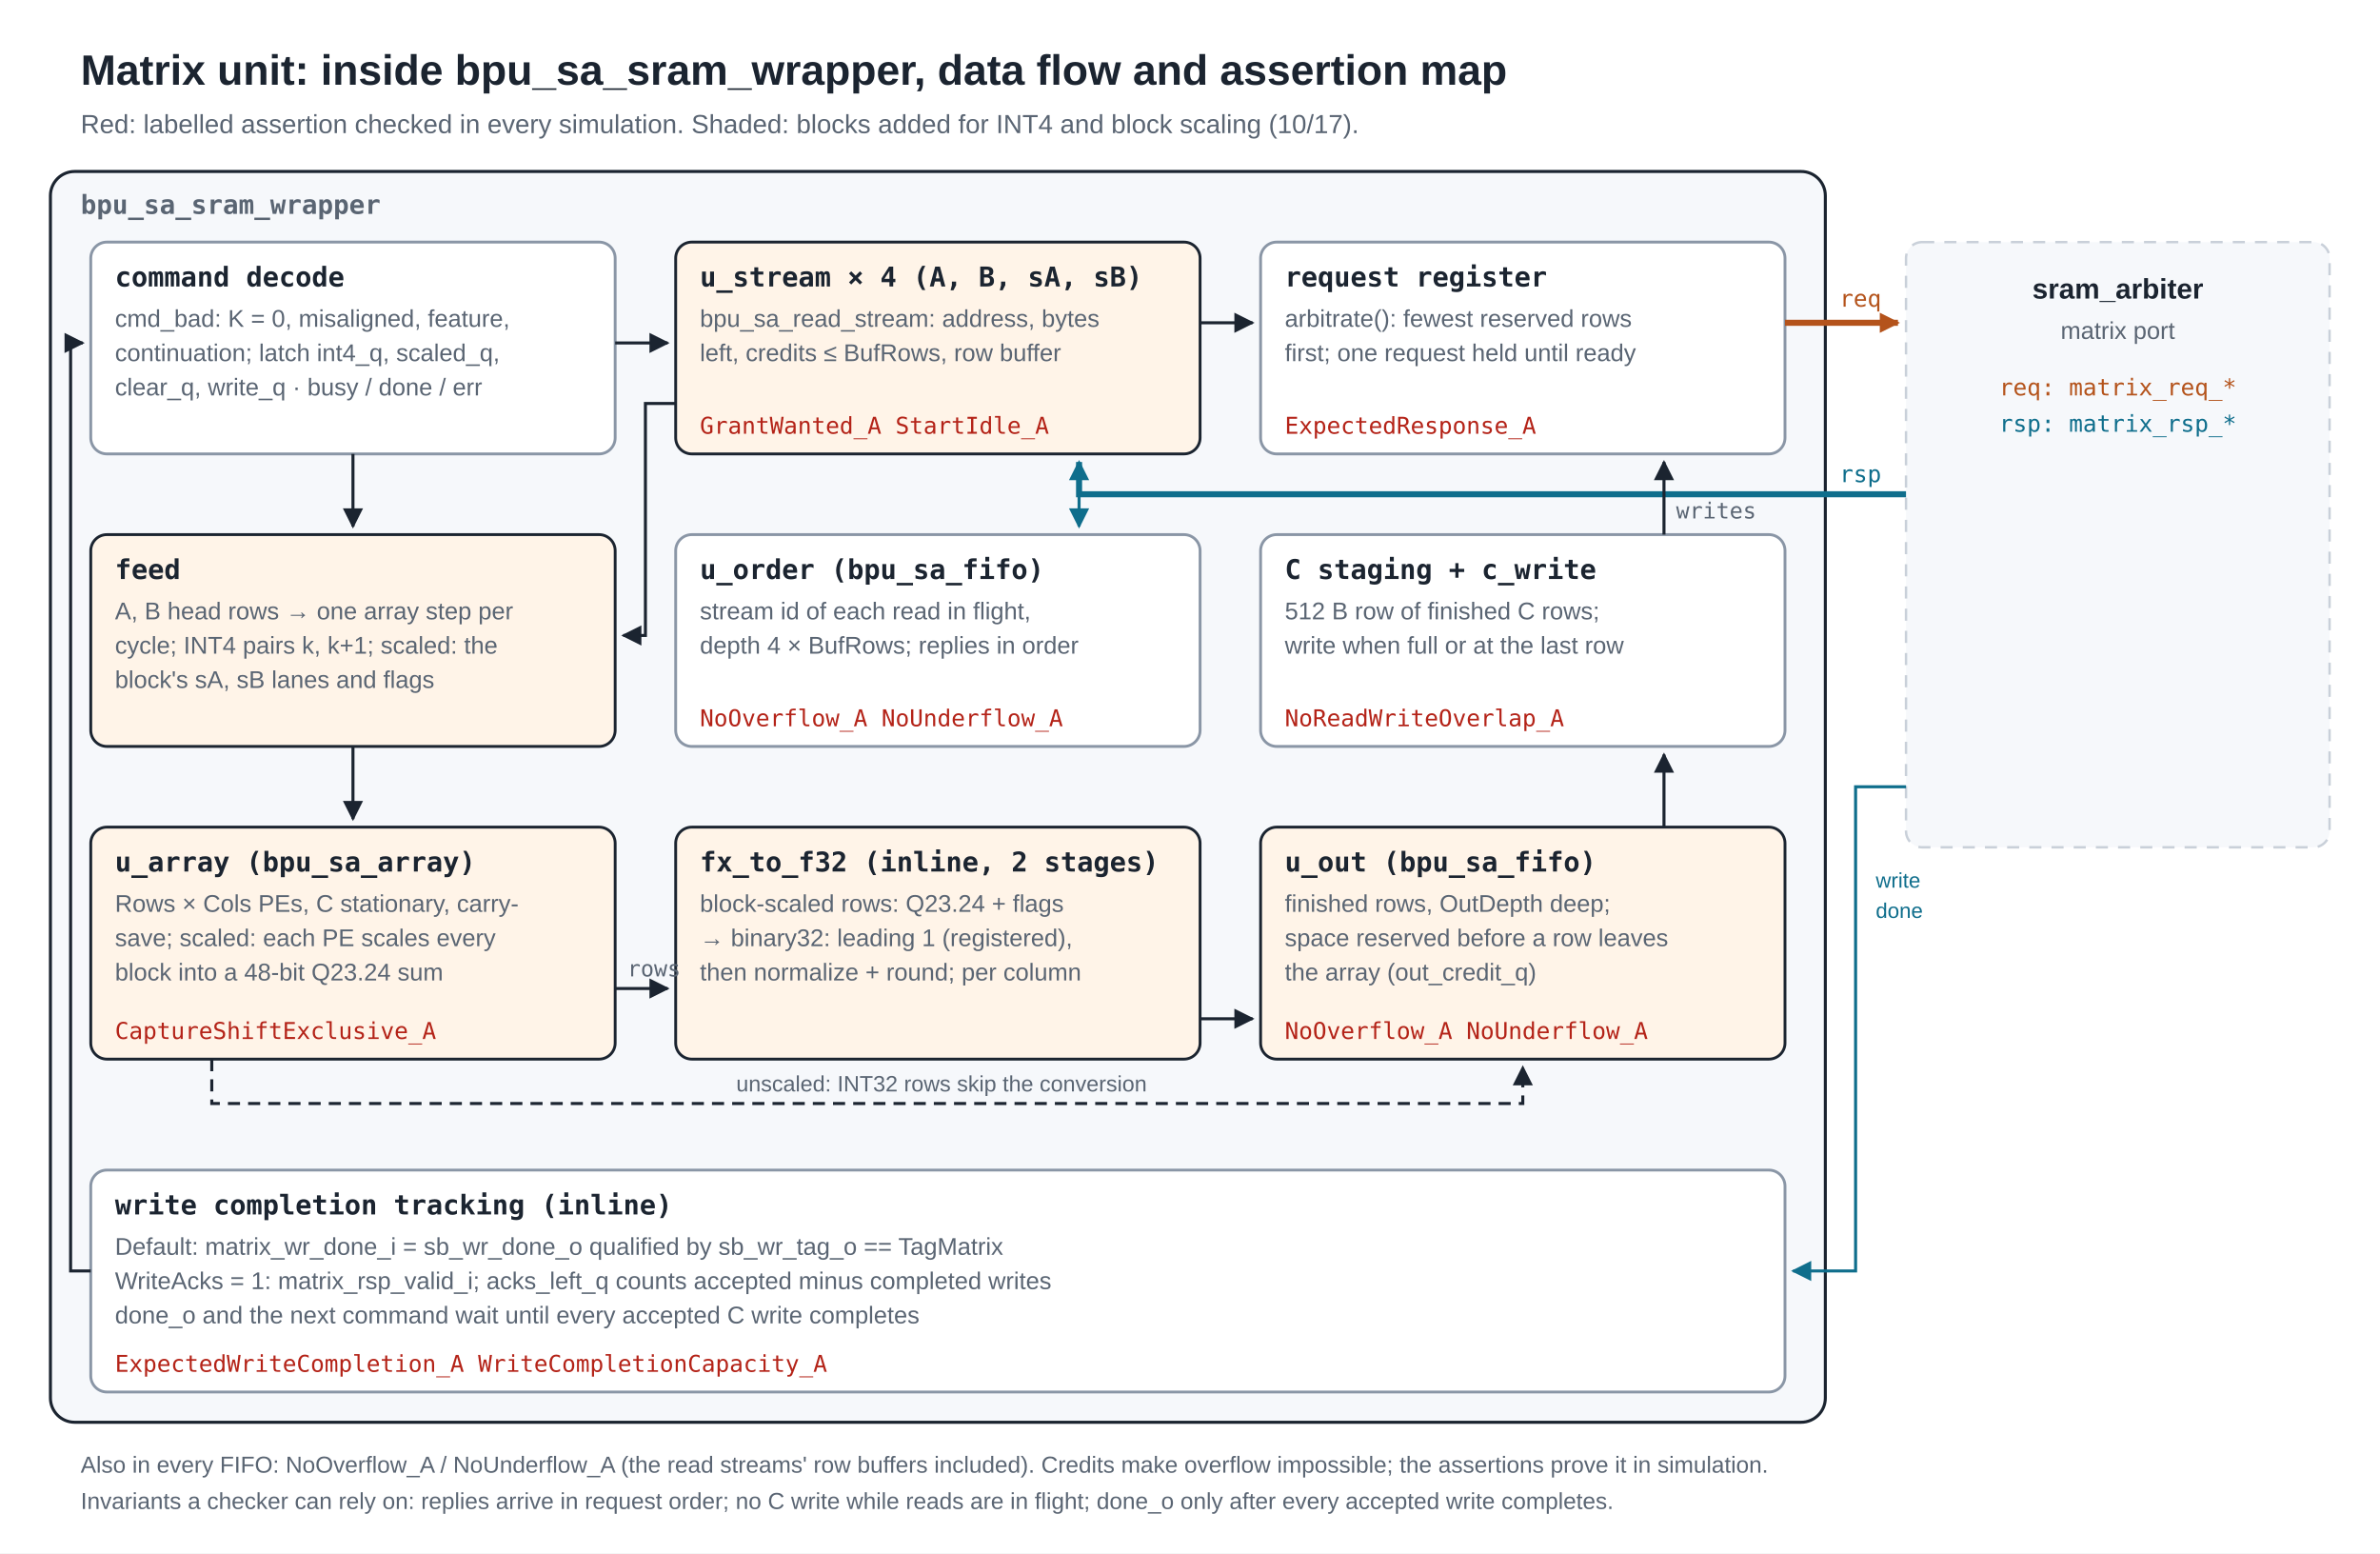
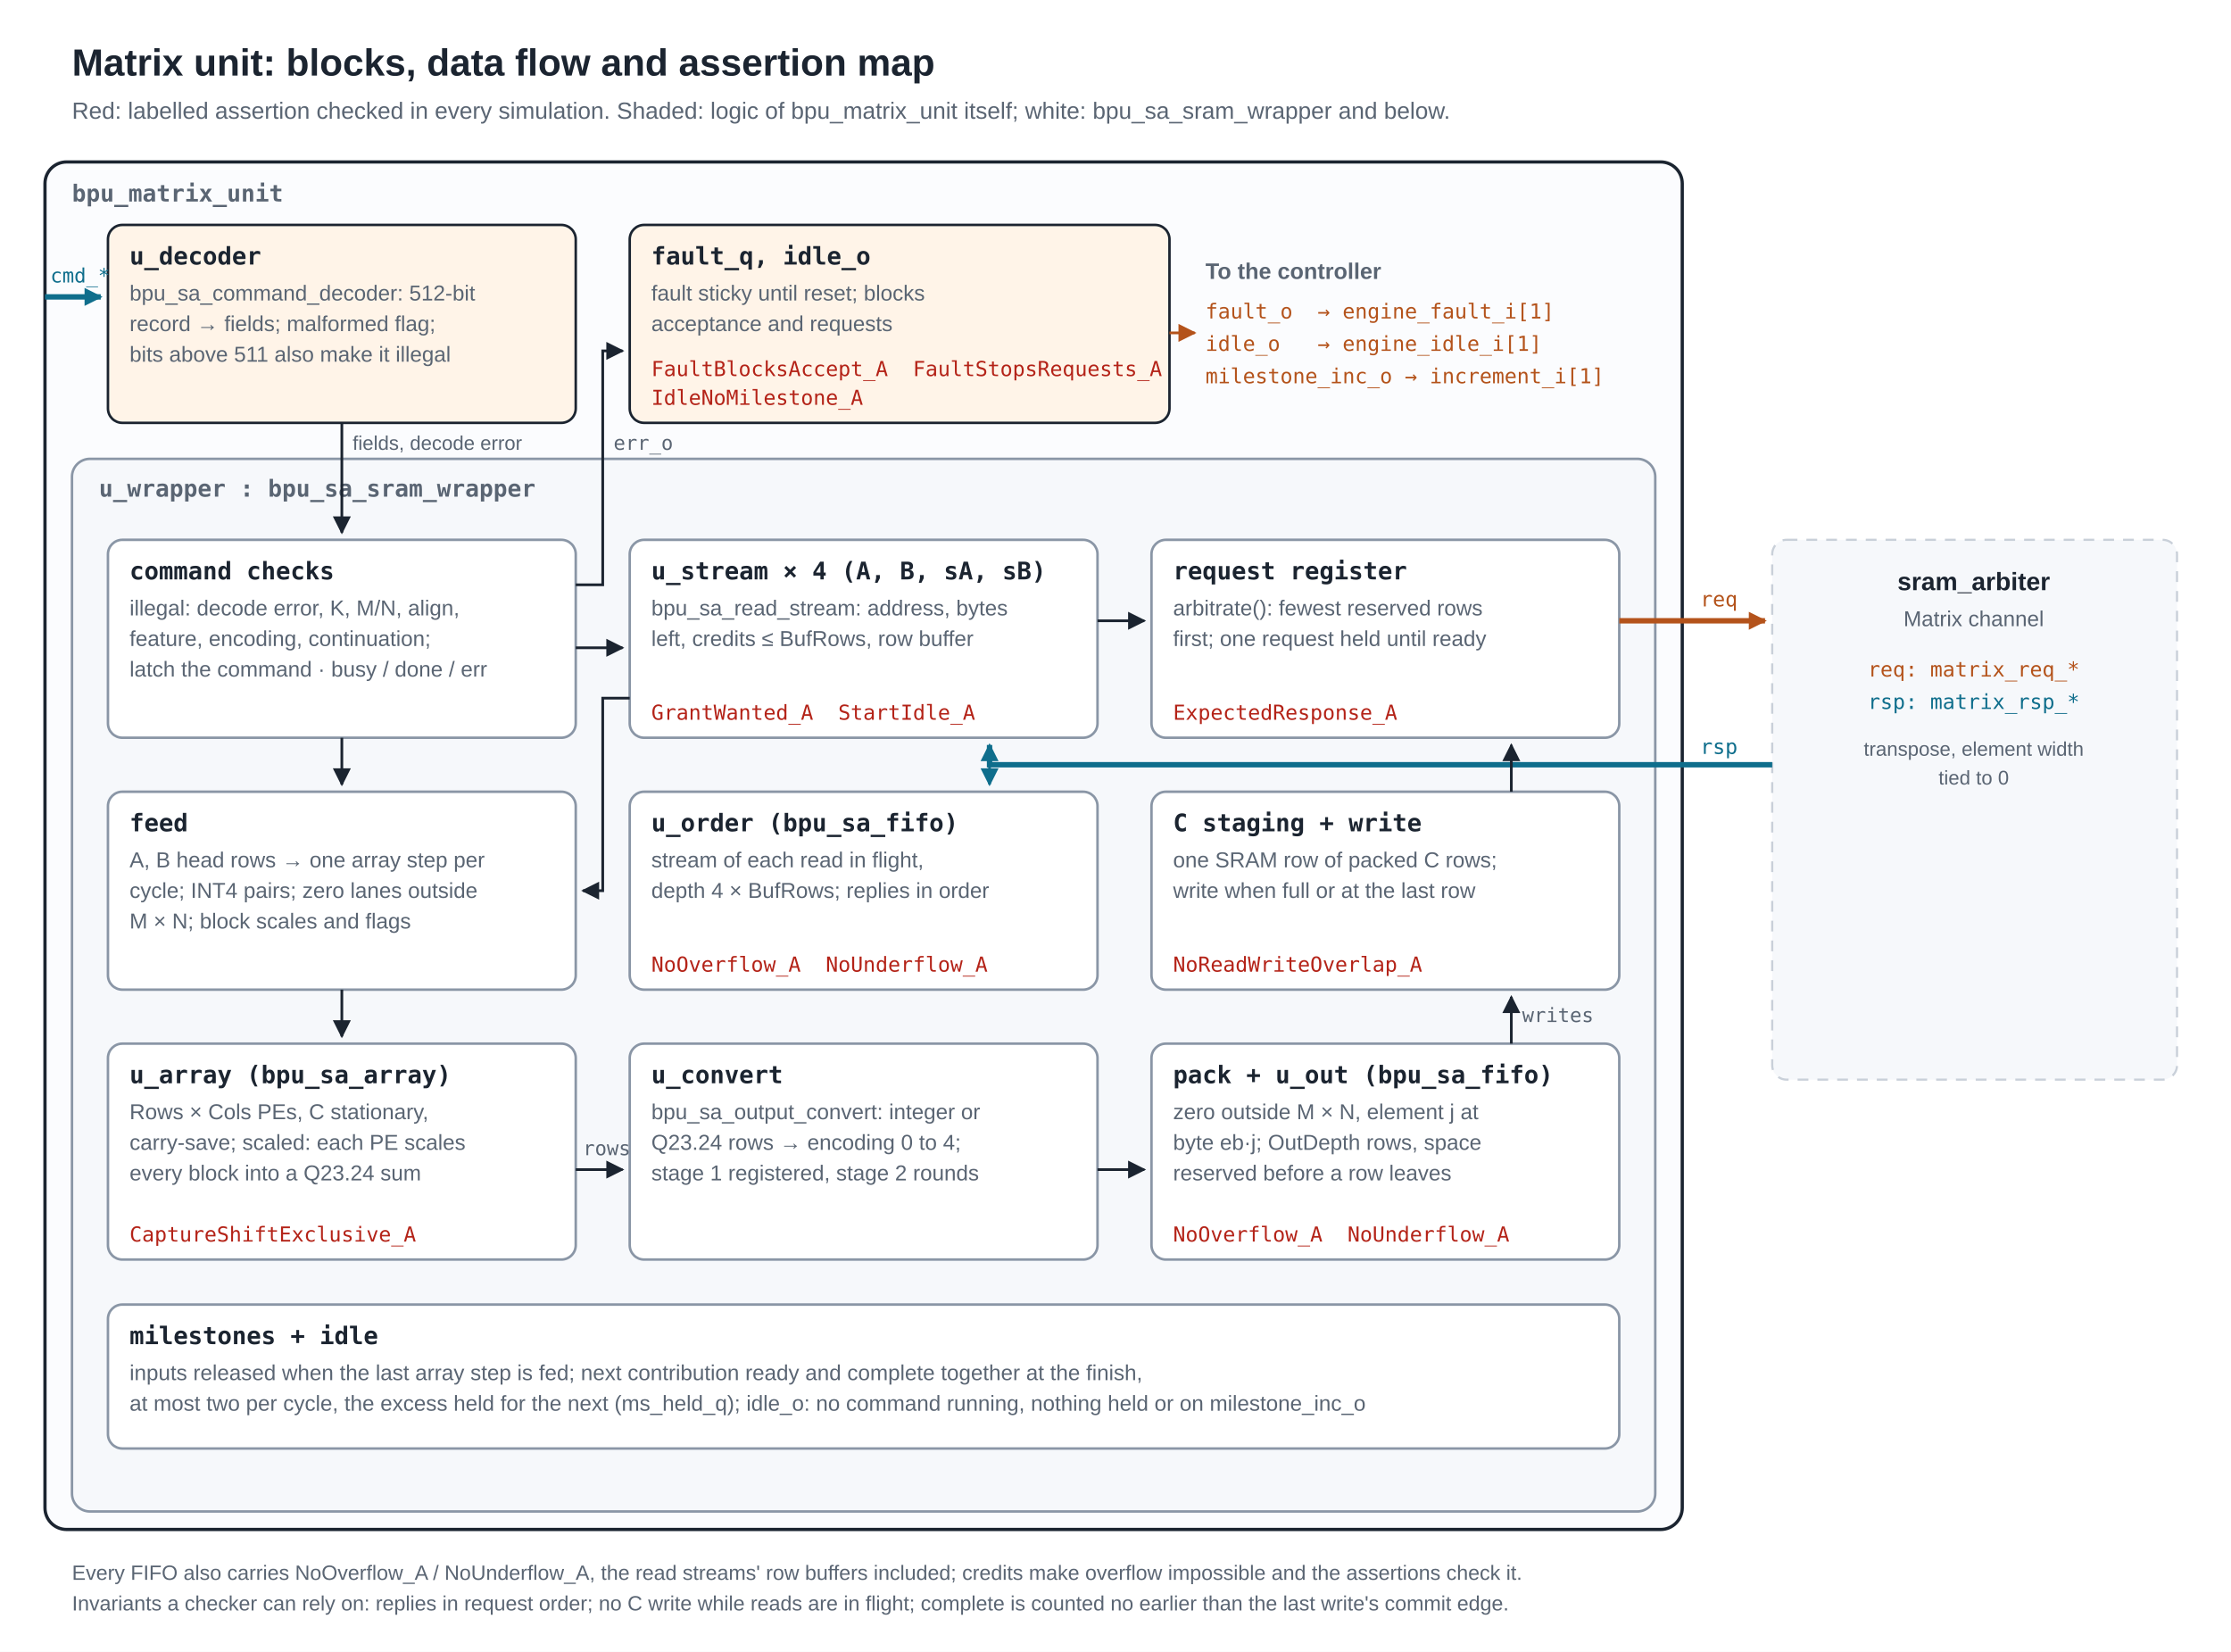
- <svg xmlns="http://www.w3.org/2000/svg" width="1180" height="770" viewBox="0 0 1180 770" role="img">
+ <svg xmlns="http://www.w3.org/2000/svg" width="1240" height="918" viewBox="0 0 1240 918" role="img">
  <defs>
    <marker id="ain" viewBox="0 0 10 10" refX="9" refY="5" markerWidth="10" markerHeight="10" markerUnits="userSpaceOnUse" orient="auto">
      <path d="M0 0L10 5L0 10z" fill="#0f6e8c" />
    </marker>
    <marker id="aout" viewBox="0 0 10 10" refX="9" refY="5" markerWidth="10" markerHeight="10" markerUnits="userSpaceOnUse" orient="auto">
      <path d="M0 0L10 5L0 10z" fill="#b4531b" />
    </marker>
    <marker id="aink" viewBox="0 0 10 10" refX="9" refY="5" markerWidth="10" markerHeight="10" markerUnits="userSpaceOnUse" orient="auto">
      <path d="M0 0L10 5L0 10z" fill="#1b2430" />
    </marker>
  </defs>
-   <rect width="1180" height="770" fill="#ffffff" />
-   <text x="40" y="42" font-family="Segoe UI, Helvetica Neue, Arial, sans-serif" font-size="21" fill="#1b2430" font-weight="bold" text-anchor="start">Matrix unit: inside bpu_sa_sram_wrapper, data flow and assertion map</text>
-   <text x="40" y="66" font-family="Segoe UI, Helvetica Neue, Arial, sans-serif" font-size="13" fill="#5a6573" font-weight="normal" text-anchor="start">Red: labelled assertion checked in every simulation. Shaded: blocks added for INT4 and block scaling (10/17).</text>
-   <rect x="25" y="85" width="880" height="620" rx="12" fill="#f6f8fb" stroke="#1b2430" stroke-width="1.5" />
-   <text x="40" y="106" font-family="Consolas, Menlo, DejaVu Sans Mono, monospace" font-size="13" fill="#5a6573" font-weight="bold" text-anchor="start">bpu_sa_sram_wrapper</text>
-   <rect x="945" y="120" width="210" height="300" rx="8" fill="#f6f8fb" stroke="#c9d0d9" stroke-width="1.2" stroke-dasharray="6 5" />
-   <text x="1050" y="148" font-family="Segoe UI, Helvetica Neue, Arial, sans-serif" font-size="14" fill="#1b2430" font-weight="bold" text-anchor="middle">sram_arbiter</text>
-   <text x="1050" y="168" font-family="Segoe UI, Helvetica Neue, Arial, sans-serif" font-size="12" fill="#5a6573" font-weight="normal" text-anchor="middle">matrix port</text>
-   <text x="1050" y="196" font-family="Consolas, Menlo, DejaVu Sans Mono, monospace" font-size="11.5" fill="#b4531b" font-weight="normal" text-anchor="middle">req: matrix_req_*</text>
-   <text x="1050" y="214" font-family="Consolas, Menlo, DejaVu Sans Mono, monospace" font-size="11.5" fill="#0f6e8c" font-weight="normal" text-anchor="middle">rsp: matrix_rsp_*</text>
-   <rect x="45" y="120" width="260" height="105" rx="8" fill="#ffffff" stroke="#8a96a6" stroke-width="1.4" />
-   <text x="57" y="142" font-family="Consolas, Menlo, DejaVu Sans Mono, monospace" font-size="13.5" fill="#1b2430" font-weight="bold" text-anchor="start">command decode</text>
-   <text x="57" y="162" font-family="Segoe UI, Helvetica Neue, Arial, sans-serif" font-size="12" fill="#5a6573" font-weight="normal" text-anchor="start">cmd_bad: K = 0, misaligned, feature,</text>
-   <text x="57" y="179" font-family="Segoe UI, Helvetica Neue, Arial, sans-serif" font-size="12" fill="#5a6573" font-weight="normal" text-anchor="start">continuation; latch int4_q, scaled_q,</text>
-   <text x="57" y="196" font-family="Segoe UI, Helvetica Neue, Arial, sans-serif" font-size="12" fill="#5a6573" font-weight="normal" text-anchor="start">clear_q, write_q · busy / done / err</text>
-   <rect x="335" y="120" width="260" height="105" rx="8" fill="#fff4e8" stroke="#1b2430" stroke-width="1.4" />
-   <text x="347" y="142" font-family="Consolas, Menlo, DejaVu Sans Mono, monospace" font-size="13.5" fill="#1b2430" font-weight="bold" text-anchor="start">u_stream × 4 (A, B, sA, sB)</text>
-   <text x="347" y="162" font-family="Segoe UI, Helvetica Neue, Arial, sans-serif" font-size="12" fill="#5a6573" font-weight="normal" text-anchor="start">bpu_sa_read_stream: address, bytes</text>
-   <text x="347" y="179" font-family="Segoe UI, Helvetica Neue, Arial, sans-serif" font-size="12" fill="#5a6573" font-weight="normal" text-anchor="start">left, credits ≤ BufRows, row buffer</text>
-   <text x="347" y="215" font-family="Consolas, Menlo, DejaVu Sans Mono, monospace" font-size="11.5" fill="#b42318" font-weight="normal" text-anchor="start">GrantWanted_A  StartIdle_A</text>
-   <rect x="625" y="120" width="260" height="105" rx="8" fill="#ffffff" stroke="#8a96a6" stroke-width="1.4" />
-   <text x="637" y="142" font-family="Consolas, Menlo, DejaVu Sans Mono, monospace" font-size="13.5" fill="#1b2430" font-weight="bold" text-anchor="start">request register</text>
-   <text x="637" y="162" font-family="Segoe UI, Helvetica Neue, Arial, sans-serif" font-size="12" fill="#5a6573" font-weight="normal" text-anchor="start">arbitrate(): fewest reserved rows</text>
-   <text x="637" y="179" font-family="Segoe UI, Helvetica Neue, Arial, sans-serif" font-size="12" fill="#5a6573" font-weight="normal" text-anchor="start">first; one request held until ready</text>
-   <text x="637" y="215" font-family="Consolas, Menlo, DejaVu Sans Mono, monospace" font-size="11.5" fill="#b42318" font-weight="normal" text-anchor="start">ExpectedResponse_A</text>
-   <rect x="45" y="265" width="260" height="105" rx="8" fill="#fff4e8" stroke="#1b2430" stroke-width="1.4" />
-   <text x="57" y="287" font-family="Consolas, Menlo, DejaVu Sans Mono, monospace" font-size="13.5" fill="#1b2430" font-weight="bold" text-anchor="start">feed</text>
-   <text x="57" y="307" font-family="Segoe UI, Helvetica Neue, Arial, sans-serif" font-size="12" fill="#5a6573" font-weight="normal" text-anchor="start">A, B head rows → one array step per</text>
-   <text x="57" y="324" font-family="Segoe UI, Helvetica Neue, Arial, sans-serif" font-size="12" fill="#5a6573" font-weight="normal" text-anchor="start">cycle; INT4 pairs k, k+1; scaled: the</text>
-   <text x="57" y="341" font-family="Segoe UI, Helvetica Neue, Arial, sans-serif" font-size="12" fill="#5a6573" font-weight="normal" text-anchor="start">block's sA, sB lanes and flags</text>
-   <rect x="335" y="265" width="260" height="105" rx="8" fill="#ffffff" stroke="#8a96a6" stroke-width="1.4" />
-   <text x="347" y="287" font-family="Consolas, Menlo, DejaVu Sans Mono, monospace" font-size="13.5" fill="#1b2430" font-weight="bold" text-anchor="start">u_order (bpu_sa_fifo)</text>
-   <text x="347" y="307" font-family="Segoe UI, Helvetica Neue, Arial, sans-serif" font-size="12" fill="#5a6573" font-weight="normal" text-anchor="start">stream id of each read in flight,</text>
-   <text x="347" y="324" font-family="Segoe UI, Helvetica Neue, Arial, sans-serif" font-size="12" fill="#5a6573" font-weight="normal" text-anchor="start">depth 4 × BufRows; replies in order</text>
-   <text x="347" y="360" font-family="Consolas, Menlo, DejaVu Sans Mono, monospace" font-size="11.5" fill="#b42318" font-weight="normal" text-anchor="start">NoOverflow_A  NoUnderflow_A</text>
-   <rect x="625" y="265" width="260" height="105" rx="8" fill="#ffffff" stroke="#8a96a6" stroke-width="1.4" />
-   <text x="637" y="287" font-family="Consolas, Menlo, DejaVu Sans Mono, monospace" font-size="13.5" fill="#1b2430" font-weight="bold" text-anchor="start">C staging + c_write</text>
-   <text x="637" y="307" font-family="Segoe UI, Helvetica Neue, Arial, sans-serif" font-size="12" fill="#5a6573" font-weight="normal" text-anchor="start">512 B row of finished C rows;</text>
-   <text x="637" y="324" font-family="Segoe UI, Helvetica Neue, Arial, sans-serif" font-size="12" fill="#5a6573" font-weight="normal" text-anchor="start">write when full or at the last row</text>
-   <text x="637" y="360" font-family="Consolas, Menlo, DejaVu Sans Mono, monospace" font-size="11.5" fill="#b42318" font-weight="normal" text-anchor="start">NoReadWriteOverlap_A</text>
-   <rect x="45" y="410" width="260" height="115" rx="8" fill="#fff4e8" stroke="#1b2430" stroke-width="1.4" />
-   <text x="57" y="432" font-family="Consolas, Menlo, DejaVu Sans Mono, monospace" font-size="13.5" fill="#1b2430" font-weight="bold" text-anchor="start">u_array (bpu_sa_array)</text>
-   <text x="57" y="452" font-family="Segoe UI, Helvetica Neue, Arial, sans-serif" font-size="12" fill="#5a6573" font-weight="normal" text-anchor="start">Rows × Cols PEs, C stationary, carry-</text>
-   <text x="57" y="469" font-family="Segoe UI, Helvetica Neue, Arial, sans-serif" font-size="12" fill="#5a6573" font-weight="normal" text-anchor="start">save; scaled: each PE scales every</text>
-   <text x="57" y="486" font-family="Segoe UI, Helvetica Neue, Arial, sans-serif" font-size="12" fill="#5a6573" font-weight="normal" text-anchor="start">block into a 48-bit Q23.24 sum</text>
-   <text x="57" y="515" font-family="Consolas, Menlo, DejaVu Sans Mono, monospace" font-size="11.5" fill="#b42318" font-weight="normal" text-anchor="start">CaptureShiftExclusive_A</text>
-   <rect x="335" y="410" width="260" height="115" rx="8" fill="#fff4e8" stroke="#1b2430" stroke-width="1.4" />
-   <text x="347" y="432" font-family="Consolas, Menlo, DejaVu Sans Mono, monospace" font-size="13.5" fill="#1b2430" font-weight="bold" text-anchor="start">fx_to_f32 (inline, 2 stages)</text>
-   <text x="347" y="452" font-family="Segoe UI, Helvetica Neue, Arial, sans-serif" font-size="12" fill="#5a6573" font-weight="normal" text-anchor="start">block-scaled rows: Q23.24 + flags</text>
-   <text x="347" y="469" font-family="Segoe UI, Helvetica Neue, Arial, sans-serif" font-size="12" fill="#5a6573" font-weight="normal" text-anchor="start">→ binary32: leading 1 (registered),</text>
-   <text x="347" y="486" font-family="Segoe UI, Helvetica Neue, Arial, sans-serif" font-size="12" fill="#5a6573" font-weight="normal" text-anchor="start">then normalize + round; per column</text>
-   <rect x="625" y="410" width="260" height="115" rx="8" fill="#fff4e8" stroke="#1b2430" stroke-width="1.4" />
-   <text x="637" y="432" font-family="Consolas, Menlo, DejaVu Sans Mono, monospace" font-size="13.5" fill="#1b2430" font-weight="bold" text-anchor="start">u_out (bpu_sa_fifo)</text>
-   <text x="637" y="452" font-family="Segoe UI, Helvetica Neue, Arial, sans-serif" font-size="12" fill="#5a6573" font-weight="normal" text-anchor="start">finished rows, OutDepth deep;</text>
-   <text x="637" y="469" font-family="Segoe UI, Helvetica Neue, Arial, sans-serif" font-size="12" fill="#5a6573" font-weight="normal" text-anchor="start">space reserved before a row leaves</text>
-   <text x="637" y="486" font-family="Segoe UI, Helvetica Neue, Arial, sans-serif" font-size="12" fill="#5a6573" font-weight="normal" text-anchor="start">the array (out_credit_q)</text>
-   <text x="637" y="515" font-family="Consolas, Menlo, DejaVu Sans Mono, monospace" font-size="11.5" fill="#b42318" font-weight="normal" text-anchor="start">NoOverflow_A  NoUnderflow_A</text>
-   <polyline points="305,170 331,170" fill="none" stroke="#1b2430" stroke-width="1.5" marker-end="url(#aink)" />
-   <polyline points="175,225 175,261" fill="none" stroke="#1b2430" stroke-width="1.5" marker-end="url(#aink)" />
-   <polyline points="595,160 621,160" fill="none" stroke="#1b2430" stroke-width="1.5" marker-end="url(#aink)" />
-   <polyline points="885,160 941,160" fill="none" stroke="#b4531b" stroke-width="3" marker-end="url(#aout)" />
-   <text x="912" y="152" font-family="Consolas, Menlo, DejaVu Sans Mono, monospace" font-size="11.5" fill="#b4531b" font-weight="normal" text-anchor="start">req</text>
-   <polyline points="945,245 535,245 535,229" fill="none" stroke="#0f6e8c" stroke-width="3" marker-end="url(#ain)" />
-   <polyline points="535,245 535,261" fill="none" stroke="#0f6e8c" stroke-width="1.5" marker-end="url(#ain)" />
-   <text x="912" y="239" font-family="Consolas, Menlo, DejaVu Sans Mono, monospace" font-size="11.5" fill="#0f6e8c" font-weight="normal" text-anchor="start">rsp</text>
-   <polyline points="335,200 320,200 320,315 309,315" fill="none" stroke="#1b2430" stroke-width="1.5" marker-end="url(#aink)" />
-   <polyline points="175,370 175,406" fill="none" stroke="#1b2430" stroke-width="1.5" marker-end="url(#aink)" />
-   <polyline points="305,490 331,490" fill="none" stroke="#1b2430" stroke-width="1.5" marker-end="url(#aink)" />
-   <text x="311" y="484" font-family="Consolas, Menlo, DejaVu Sans Mono, monospace" font-size="11" fill="#5a6573" font-weight="normal" text-anchor="start">rows</text>
-   <polyline points="595,505 621,505" fill="none" stroke="#1b2430" stroke-width="1.5" marker-end="url(#aink)" />
-   <polyline points="105,525 105,547 755,547 755,529" fill="none" stroke="#1b2430" stroke-width="1.5" marker-end="url(#aink)" stroke-dasharray="6 4" />
-   <text x="365" y="541" font-family="Segoe UI, Helvetica Neue, Arial, sans-serif" font-size="11" fill="#5a6573" font-weight="normal" text-anchor="start">unscaled: INT32 rows skip the conversion</text>
-   <polyline points="825,410 825,374" fill="none" stroke="#1b2430" stroke-width="1.5" marker-end="url(#aink)" />
-   <polyline points="825,265 825,229" fill="none" stroke="#1b2430" stroke-width="1.5" marker-end="url(#aink)" />
-   <text x="831" y="257" font-family="Consolas, Menlo, DejaVu Sans Mono, monospace" font-size="11" fill="#5a6573" font-weight="normal" text-anchor="start">writes</text>
-   <rect x="45" y="580" width="840" height="110" rx="8" fill="#ffffff" stroke="#8a96a6" stroke-width="1.4" />
-   <text x="57" y="602" font-family="Consolas, Menlo, DejaVu Sans Mono, monospace" font-size="13.5" fill="#1b2430" font-weight="bold" text-anchor="start">write completion tracking (inline)</text>
-   <text x="57" y="622" font-family="Segoe UI, Helvetica Neue, Arial, sans-serif" font-size="12" fill="#5a6573" font-weight="normal" text-anchor="start">Default: matrix_wr_done_i = sb_wr_done_o qualified by sb_wr_tag_o == TagMatrix</text>
-   <text x="57" y="639" font-family="Segoe UI, Helvetica Neue, Arial, sans-serif" font-size="12" fill="#5a6573" font-weight="normal" text-anchor="start">WriteAcks = 1: matrix_rsp_valid_i; acks_left_q counts accepted minus completed writes</text>
-   <text x="57" y="656" font-family="Segoe UI, Helvetica Neue, Arial, sans-serif" font-size="12" fill="#5a6573" font-weight="normal" text-anchor="start">done_o and the next command wait until every accepted C write completes</text>
-   <text x="57" y="680" font-family="Consolas, Menlo, DejaVu Sans Mono, monospace" font-size="11.5" fill="#b42318" font-weight="normal" text-anchor="start">ExpectedWriteCompletion_A    WriteCompletionCapacity_A</text>
-   <polyline points="945,390 920,390 920,630 889,630" fill="none" stroke="#0f6e8c" stroke-width="1.5" marker-end="url(#ain)" />
-   <text x="930" y="440" font-family="Segoe UI, Helvetica Neue, Arial, sans-serif" font-size="10.5" fill="#0f6e8c" font-weight="normal" text-anchor="start">write</text>
-   <text x="930" y="455" font-family="Segoe UI, Helvetica Neue, Arial, sans-serif" font-size="10.5" fill="#0f6e8c" font-weight="normal" text-anchor="start">done</text>
-   <polyline points="45,630 35,630 35,170 41,170" fill="none" stroke="#1b2430" stroke-width="1.5" marker-end="url(#aink)" />
-   <text x="40" y="730" font-family="Segoe UI, Helvetica Neue, Arial, sans-serif" font-size="11.5" fill="#5a6573" font-weight="normal" text-anchor="start">Also in every FIFO: NoOverflow_A / NoUnderflow_A (the read streams' row buffers included). Credits make overflow impossible; the assertions prove it in simulation.</text>
-   <text x="40" y="748" font-family="Segoe UI, Helvetica Neue, Arial, sans-serif" font-size="11.5" fill="#5a6573" font-weight="normal" text-anchor="start">Invariants a checker can rely on: replies arrive in request order; no C write while reads are in flight; done_o only after every accepted write completes.</text>
+   <rect width="1240" height="918" fill="#ffffff" />
+   <text x="40" y="42" font-family="Segoe UI, Helvetica Neue, Arial, sans-serif" font-size="21" fill="#1b2430" font-weight="bold" text-anchor="start" xml:space="preserve">Matrix unit: blocks, data flow and assertion map</text>
+   <text x="40" y="66" font-family="Segoe UI, Helvetica Neue, Arial, sans-serif" font-size="13" fill="#5a6573" font-weight="normal" text-anchor="start" xml:space="preserve">Red: labelled assertion checked in every simulation. Shaded: logic of bpu_matrix_unit itself; white: bpu_sa_sram_wrapper and below.</text>
+   <rect x="25" y="90" width="910" height="760" rx="12" fill="#fbfcfe" stroke="#1b2430" stroke-width="1.8" />
+   <text x="40" y="112" font-family="Consolas, Menlo, DejaVu Sans Mono, monospace" font-size="13" fill="#5a6573" font-weight="bold" text-anchor="start" xml:space="preserve">bpu_matrix_unit</text>
+   <rect x="40" y="255" width="880" height="585" rx="10" fill="#f6f8fb" stroke="#8a96a6" stroke-width="1.4" />
+   <text x="55" y="276" font-family="Consolas, Menlo, DejaVu Sans Mono, monospace" font-size="13" fill="#5a6573" font-weight="bold" text-anchor="start" xml:space="preserve">u_wrapper : bpu_sa_sram_wrapper</text>
+   <rect x="985" y="300" width="225" height="300" rx="8" fill="#f6f8fb" stroke="#c9d0d9" stroke-width="1.2" stroke-dasharray="6 5" />
+   <text x="1097" y="328" font-family="Segoe UI, Helvetica Neue, Arial, sans-serif" font-size="14" fill="#1b2430" font-weight="bold" text-anchor="middle" xml:space="preserve">sram_arbiter</text>
+   <text x="1097" y="348" font-family="Segoe UI, Helvetica Neue, Arial, sans-serif" font-size="12" fill="#5a6573" font-weight="normal" text-anchor="middle" xml:space="preserve">Matrix channel</text>
+   <text x="1097" y="376" font-family="Consolas, Menlo, DejaVu Sans Mono, monospace" font-size="11.5" fill="#b4531b" font-weight="normal" text-anchor="middle" xml:space="preserve">req: matrix_req_*</text>
+   <text x="1097" y="394" font-family="Consolas, Menlo, DejaVu Sans Mono, monospace" font-size="11.5" fill="#0f6e8c" font-weight="normal" text-anchor="middle" xml:space="preserve">rsp: matrix_rsp_*</text>
+   <text x="1097" y="420" font-family="Segoe UI, Helvetica Neue, Arial, sans-serif" font-size="11" fill="#5a6573" font-weight="normal" text-anchor="middle" xml:space="preserve">transpose, element width</text>
+   <text x="1097" y="436" font-family="Segoe UI, Helvetica Neue, Arial, sans-serif" font-size="11" fill="#5a6573" font-weight="normal" text-anchor="middle" xml:space="preserve">tied to 0</text>
+   <rect x="60" y="125" width="260" height="110" rx="8" fill="#fff4e8" stroke="#1b2430" stroke-width="1.4" />
+   <text x="72" y="147" font-family="Consolas, Menlo, DejaVu Sans Mono, monospace" font-size="13.5" fill="#1b2430" font-weight="bold" text-anchor="start" xml:space="preserve">u_decoder</text>
+   <text x="72" y="167" font-family="Segoe UI, Helvetica Neue, Arial, sans-serif" font-size="12" fill="#5a6573" font-weight="normal" text-anchor="start" xml:space="preserve">bpu_sa_command_decoder: 512-bit</text>
+   <text x="72" y="184" font-family="Segoe UI, Helvetica Neue, Arial, sans-serif" font-size="12" fill="#5a6573" font-weight="normal" text-anchor="start" xml:space="preserve">record → fields; malformed flag;</text>
+   <text x="72" y="201" font-family="Segoe UI, Helvetica Neue, Arial, sans-serif" font-size="12" fill="#5a6573" font-weight="normal" text-anchor="start" xml:space="preserve">bits above 511 also make it illegal</text>
+   <rect x="350" y="125" width="300" height="110" rx="8" fill="#fff4e8" stroke="#1b2430" stroke-width="1.4" />
+   <text x="362" y="147" font-family="Consolas, Menlo, DejaVu Sans Mono, monospace" font-size="13.5" fill="#1b2430" font-weight="bold" text-anchor="start" xml:space="preserve">fault_q, idle_o</text>
+   <text x="362" y="167" font-family="Segoe UI, Helvetica Neue, Arial, sans-serif" font-size="12" fill="#5a6573" font-weight="normal" text-anchor="start" xml:space="preserve">fault sticky until reset; blocks</text>
+   <text x="362" y="184" font-family="Segoe UI, Helvetica Neue, Arial, sans-serif" font-size="12" fill="#5a6573" font-weight="normal" text-anchor="start" xml:space="preserve">acceptance and requests</text>
+   <text x="362" y="225" font-family="Consolas, Menlo, DejaVu Sans Mono, monospace" font-size="11.5" fill="#b42318" font-weight="normal" text-anchor="start" xml:space="preserve">IdleNoMilestone_A</text>
+   <text x="362" y="209" font-family="Consolas, Menlo, DejaVu Sans Mono, monospace" font-size="11.5" fill="#b42318" font-weight="normal" text-anchor="start" xml:space="preserve">FaultBlocksAccept_A  FaultStopsRequests_A</text>
+   <text x="670" y="155" font-family="Segoe UI, Helvetica Neue, Arial, sans-serif" font-size="12.5" fill="#5a6573" font-weight="bold" text-anchor="start" xml:space="preserve">To the controller</text>
+   <text x="670" y="177" font-family="Consolas, Menlo, DejaVu Sans Mono, monospace" font-size="11.5" fill="#b4531b" font-weight="normal" text-anchor="start" xml:space="preserve">fault_o  → engine_fault_i[1]</text>
+   <text x="670" y="195" font-family="Consolas, Menlo, DejaVu Sans Mono, monospace" font-size="11.5" fill="#b4531b" font-weight="normal" text-anchor="start" xml:space="preserve">idle_o   → engine_idle_i[1]</text>
+   <text x="670" y="213" font-family="Consolas, Menlo, DejaVu Sans Mono, monospace" font-size="11.5" fill="#b4531b" font-weight="normal" text-anchor="start" xml:space="preserve">milestone_inc_o → increment_i[1]</text>
+   <rect x="60" y="300" width="260" height="110" rx="8" fill="#ffffff" stroke="#8a96a6" stroke-width="1.4" />
+   <text x="72" y="322" font-family="Consolas, Menlo, DejaVu Sans Mono, monospace" font-size="13.5" fill="#1b2430" font-weight="bold" text-anchor="start" xml:space="preserve">command checks</text>
+   <text x="72" y="342" font-family="Segoe UI, Helvetica Neue, Arial, sans-serif" font-size="12" fill="#5a6573" font-weight="normal" text-anchor="start" xml:space="preserve">illegal: decode error, K, M/N, align,</text>
+   <text x="72" y="359" font-family="Segoe UI, Helvetica Neue, Arial, sans-serif" font-size="12" fill="#5a6573" font-weight="normal" text-anchor="start" xml:space="preserve">feature, encoding, continuation;</text>
+   <text x="72" y="376" font-family="Segoe UI, Helvetica Neue, Arial, sans-serif" font-size="12" fill="#5a6573" font-weight="normal" text-anchor="start" xml:space="preserve">latch the command · busy / done / err</text>
+   <rect x="350" y="300" width="260" height="110" rx="8" fill="#ffffff" stroke="#8a96a6" stroke-width="1.4" />
+   <text x="362" y="322" font-family="Consolas, Menlo, DejaVu Sans Mono, monospace" font-size="13.5" fill="#1b2430" font-weight="bold" text-anchor="start" xml:space="preserve">u_stream × 4 (A, B, sA, sB)</text>
+   <text x="362" y="342" font-family="Segoe UI, Helvetica Neue, Arial, sans-serif" font-size="12" fill="#5a6573" font-weight="normal" text-anchor="start" xml:space="preserve">bpu_sa_read_stream: address, bytes</text>
+   <text x="362" y="359" font-family="Segoe UI, Helvetica Neue, Arial, sans-serif" font-size="12" fill="#5a6573" font-weight="normal" text-anchor="start" xml:space="preserve">left, credits ≤ BufRows, row buffer</text>
+   <text x="362" y="400" font-family="Consolas, Menlo, DejaVu Sans Mono, monospace" font-size="11.5" fill="#b42318" font-weight="normal" text-anchor="start" xml:space="preserve">GrantWanted_A  StartIdle_A</text>
+   <rect x="640" y="300" width="260" height="110" rx="8" fill="#ffffff" stroke="#8a96a6" stroke-width="1.4" />
+   <text x="652" y="322" font-family="Consolas, Menlo, DejaVu Sans Mono, monospace" font-size="13.5" fill="#1b2430" font-weight="bold" text-anchor="start" xml:space="preserve">request register</text>
+   <text x="652" y="342" font-family="Segoe UI, Helvetica Neue, Arial, sans-serif" font-size="12" fill="#5a6573" font-weight="normal" text-anchor="start" xml:space="preserve">arbitrate(): fewest reserved rows</text>
+   <text x="652" y="359" font-family="Segoe UI, Helvetica Neue, Arial, sans-serif" font-size="12" fill="#5a6573" font-weight="normal" text-anchor="start" xml:space="preserve">first; one request held until ready</text>
+   <text x="652" y="400" font-family="Consolas, Menlo, DejaVu Sans Mono, monospace" font-size="11.5" fill="#b42318" font-weight="normal" text-anchor="start" xml:space="preserve">ExpectedResponse_A</text>
+   <rect x="60" y="440" width="260" height="110" rx="8" fill="#ffffff" stroke="#8a96a6" stroke-width="1.4" />
+   <text x="72" y="462" font-family="Consolas, Menlo, DejaVu Sans Mono, monospace" font-size="13.5" fill="#1b2430" font-weight="bold" text-anchor="start" xml:space="preserve">feed</text>
+   <text x="72" y="482" font-family="Segoe UI, Helvetica Neue, Arial, sans-serif" font-size="12" fill="#5a6573" font-weight="normal" text-anchor="start" xml:space="preserve">A, B head rows → one array step per</text>
+   <text x="72" y="499" font-family="Segoe UI, Helvetica Neue, Arial, sans-serif" font-size="12" fill="#5a6573" font-weight="normal" text-anchor="start" xml:space="preserve">cycle; INT4 pairs; zero lanes outside</text>
+   <text x="72" y="516" font-family="Segoe UI, Helvetica Neue, Arial, sans-serif" font-size="12" fill="#5a6573" font-weight="normal" text-anchor="start" xml:space="preserve">M × N; block scales and flags</text>
+   <rect x="350" y="440" width="260" height="110" rx="8" fill="#ffffff" stroke="#8a96a6" stroke-width="1.4" />
+   <text x="362" y="462" font-family="Consolas, Menlo, DejaVu Sans Mono, monospace" font-size="13.5" fill="#1b2430" font-weight="bold" text-anchor="start" xml:space="preserve">u_order (bpu_sa_fifo)</text>
+   <text x="362" y="482" font-family="Segoe UI, Helvetica Neue, Arial, sans-serif" font-size="12" fill="#5a6573" font-weight="normal" text-anchor="start" xml:space="preserve">stream of each read in flight,</text>
+   <text x="362" y="499" font-family="Segoe UI, Helvetica Neue, Arial, sans-serif" font-size="12" fill="#5a6573" font-weight="normal" text-anchor="start" xml:space="preserve">depth 4 × BufRows; replies in order</text>
+   <text x="362" y="540" font-family="Consolas, Menlo, DejaVu Sans Mono, monospace" font-size="11.5" fill="#b42318" font-weight="normal" text-anchor="start" xml:space="preserve">NoOverflow_A  NoUnderflow_A</text>
+   <rect x="640" y="440" width="260" height="110" rx="8" fill="#ffffff" stroke="#8a96a6" stroke-width="1.4" />
+   <text x="652" y="462" font-family="Consolas, Menlo, DejaVu Sans Mono, monospace" font-size="13.5" fill="#1b2430" font-weight="bold" text-anchor="start" xml:space="preserve">C staging + write</text>
+   <text x="652" y="482" font-family="Segoe UI, Helvetica Neue, Arial, sans-serif" font-size="12" fill="#5a6573" font-weight="normal" text-anchor="start" xml:space="preserve">one SRAM row of packed C rows;</text>
+   <text x="652" y="499" font-family="Segoe UI, Helvetica Neue, Arial, sans-serif" font-size="12" fill="#5a6573" font-weight="normal" text-anchor="start" xml:space="preserve">write when full or at the last row</text>
+   <text x="652" y="540" font-family="Consolas, Menlo, DejaVu Sans Mono, monospace" font-size="11.5" fill="#b42318" font-weight="normal" text-anchor="start" xml:space="preserve">NoReadWriteOverlap_A</text>
+   <rect x="60" y="580" width="260" height="120" rx="8" fill="#ffffff" stroke="#8a96a6" stroke-width="1.4" />
+   <text x="72" y="602" font-family="Consolas, Menlo, DejaVu Sans Mono, monospace" font-size="13.5" fill="#1b2430" font-weight="bold" text-anchor="start" xml:space="preserve">u_array (bpu_sa_array)</text>
+   <text x="72" y="622" font-family="Segoe UI, Helvetica Neue, Arial, sans-serif" font-size="12" fill="#5a6573" font-weight="normal" text-anchor="start" xml:space="preserve">Rows × Cols PEs, C stationary,</text>
+   <text x="72" y="639" font-family="Segoe UI, Helvetica Neue, Arial, sans-serif" font-size="12" fill="#5a6573" font-weight="normal" text-anchor="start" xml:space="preserve">carry-save; scaled: each PE scales</text>
+   <text x="72" y="656" font-family="Segoe UI, Helvetica Neue, Arial, sans-serif" font-size="12" fill="#5a6573" font-weight="normal" text-anchor="start" xml:space="preserve">every block into a Q23.24 sum</text>
+   <text x="72" y="690" font-family="Consolas, Menlo, DejaVu Sans Mono, monospace" font-size="11.5" fill="#b42318" font-weight="normal" text-anchor="start" xml:space="preserve">CaptureShiftExclusive_A</text>
+   <rect x="350" y="580" width="260" height="120" rx="8" fill="#ffffff" stroke="#8a96a6" stroke-width="1.4" />
+   <text x="362" y="602" font-family="Consolas, Menlo, DejaVu Sans Mono, monospace" font-size="13.5" fill="#1b2430" font-weight="bold" text-anchor="start" xml:space="preserve">u_convert</text>
+   <text x="362" y="622" font-family="Segoe UI, Helvetica Neue, Arial, sans-serif" font-size="12" fill="#5a6573" font-weight="normal" text-anchor="start" xml:space="preserve">bpu_sa_output_convert: integer or</text>
+   <text x="362" y="639" font-family="Segoe UI, Helvetica Neue, Arial, sans-serif" font-size="12" fill="#5a6573" font-weight="normal" text-anchor="start" xml:space="preserve">Q23.24 rows → encoding 0 to 4;</text>
+   <text x="362" y="656" font-family="Segoe UI, Helvetica Neue, Arial, sans-serif" font-size="12" fill="#5a6573" font-weight="normal" text-anchor="start" xml:space="preserve">stage 1 registered, stage 2 rounds</text>
+   <rect x="640" y="580" width="260" height="120" rx="8" fill="#ffffff" stroke="#8a96a6" stroke-width="1.4" />
+   <text x="652" y="602" font-family="Consolas, Menlo, DejaVu Sans Mono, monospace" font-size="13.5" fill="#1b2430" font-weight="bold" text-anchor="start" xml:space="preserve">pack + u_out (bpu_sa_fifo)</text>
+   <text x="652" y="622" font-family="Segoe UI, Helvetica Neue, Arial, sans-serif" font-size="12" fill="#5a6573" font-weight="normal" text-anchor="start" xml:space="preserve">zero outside M × N, element j at</text>
+   <text x="652" y="639" font-family="Segoe UI, Helvetica Neue, Arial, sans-serif" font-size="12" fill="#5a6573" font-weight="normal" text-anchor="start" xml:space="preserve">byte eb·j; OutDepth rows, space</text>
+   <text x="652" y="656" font-family="Segoe UI, Helvetica Neue, Arial, sans-serif" font-size="12" fill="#5a6573" font-weight="normal" text-anchor="start" xml:space="preserve">reserved before a row leaves</text>
+   <text x="652" y="690" font-family="Consolas, Menlo, DejaVu Sans Mono, monospace" font-size="11.5" fill="#b42318" font-weight="normal" text-anchor="start" xml:space="preserve">NoOverflow_A  NoUnderflow_A</text>
+   <rect x="60" y="725" width="840" height="80" rx="8" fill="#ffffff" stroke="#8a96a6" stroke-width="1.4" />
+   <text x="72" y="747" font-family="Consolas, Menlo, DejaVu Sans Mono, monospace" font-size="13.5" fill="#1b2430" font-weight="bold" text-anchor="start" xml:space="preserve">milestones + idle</text>
+   <text x="72" y="767" font-family="Segoe UI, Helvetica Neue, Arial, sans-serif" font-size="12" fill="#5a6573" font-weight="normal" text-anchor="start" xml:space="preserve">inputs released when the last array step is fed; next contribution ready and complete together at the finish,</text>
+   <text x="72" y="784" font-family="Segoe UI, Helvetica Neue, Arial, sans-serif" font-size="12" fill="#5a6573" font-weight="normal" text-anchor="start" xml:space="preserve">at most two per cycle, the excess held for the next (ms_held_q); idle_o: no command running, nothing held or on milestone_inc_o</text>
+   <polyline points="25,165 56,165" fill="none" stroke="#0f6e8c" stroke-width="3" marker-end="url(#ain)" />
+   <text x="28" y="157" font-family="Consolas, Menlo, DejaVu Sans Mono, monospace" font-size="11" fill="#0f6e8c" font-weight="normal" text-anchor="start" xml:space="preserve">cmd_*</text>
+   <polyline points="190,235 190,296" fill="none" stroke="#1b2430" stroke-width="1.5" marker-end="url(#aink)" />
+   <text x="196" y="250" font-family="Segoe UI, Helvetica Neue, Arial, sans-serif" font-size="11" fill="#5a6573" font-weight="normal" text-anchor="start" xml:space="preserve">fields, decode error</text>
+   <polyline points="320,325 335,325 335,195 346,195" fill="none" stroke="#1b2430" stroke-width="1.5" marker-end="url(#aink)" />
+   <text x="341" y="250" font-family="Consolas, Menlo, DejaVu Sans Mono, monospace" font-size="11" fill="#5a6573" font-weight="normal" text-anchor="start" xml:space="preserve">err_o</text>
+   <polyline points="650,185 664,185" fill="none" stroke="#b4531b" stroke-width="1.5" marker-end="url(#aout)" />
+   <polyline points="320,360 346,360" fill="none" stroke="#1b2430" stroke-width="1.5" marker-end="url(#aink)" />
+   <polyline points="190,410 190,436" fill="none" stroke="#1b2430" stroke-width="1.5" marker-end="url(#aink)" />
+   <polyline points="610,345 636,345" fill="none" stroke="#1b2430" stroke-width="1.5" marker-end="url(#aink)" />
+   <polyline points="900,345 981,345" fill="none" stroke="#b4531b" stroke-width="3" marker-end="url(#aout)" />
+   <text x="945" y="337" font-family="Consolas, Menlo, DejaVu Sans Mono, monospace" font-size="11.5" fill="#b4531b" font-weight="normal" text-anchor="start" xml:space="preserve">req</text>
+   <polyline points="985,425 550,425 550,414" fill="none" stroke="#0f6e8c" stroke-width="3" marker-end="url(#ain)" />
+   <polyline points="550,425 550,436" fill="none" stroke="#0f6e8c" stroke-width="1.5" marker-end="url(#ain)" />
+   <text x="945" y="419" font-family="Consolas, Menlo, DejaVu Sans Mono, monospace" font-size="11.5" fill="#0f6e8c" font-weight="normal" text-anchor="start" xml:space="preserve">rsp</text>
+   <polyline points="350,388 335,388 335,495 324,495" fill="none" stroke="#1b2430" stroke-width="1.5" marker-end="url(#aink)" />
+   <polyline points="190,550 190,576" fill="none" stroke="#1b2430" stroke-width="1.5" marker-end="url(#aink)" />
+   <polyline points="320,650 346,650" fill="none" stroke="#1b2430" stroke-width="1.5" marker-end="url(#aink)" />
+   <text x="324" y="642" font-family="Consolas, Menlo, DejaVu Sans Mono, monospace" font-size="11" fill="#5a6573" font-weight="normal" text-anchor="start" xml:space="preserve">rows</text>
+   <polyline points="610,650 636,650" fill="none" stroke="#1b2430" stroke-width="1.5" marker-end="url(#aink)" />
+   <polyline points="840,580 840,554" fill="none" stroke="#1b2430" stroke-width="1.5" marker-end="url(#aink)" />
+   <polyline points="840,440 840,414" fill="none" stroke="#1b2430" stroke-width="1.5" marker-end="url(#aink)" />
+   <text x="846" y="568" font-family="Consolas, Menlo, DejaVu Sans Mono, monospace" font-size="11" fill="#5a6573" font-weight="normal" text-anchor="start" xml:space="preserve">writes</text>
+   <text x="40" y="878" font-family="Segoe UI, Helvetica Neue, Arial, sans-serif" font-size="11.5" fill="#5a6573" font-weight="normal" text-anchor="start" xml:space="preserve">Every FIFO also carries NoOverflow_A / NoUnderflow_A, the read streams' row buffers included; credits make overflow impossible and the assertions check it.</text>
+   <text x="40" y="895" font-family="Segoe UI, Helvetica Neue, Arial, sans-serif" font-size="11.5" fill="#5a6573" font-weight="normal" text-anchor="start" xml:space="preserve">Invariants a checker can rely on: replies in request order; no C write while reads are in flight; complete is counted no earlier than the last write's commit edge.</text>
</svg>
